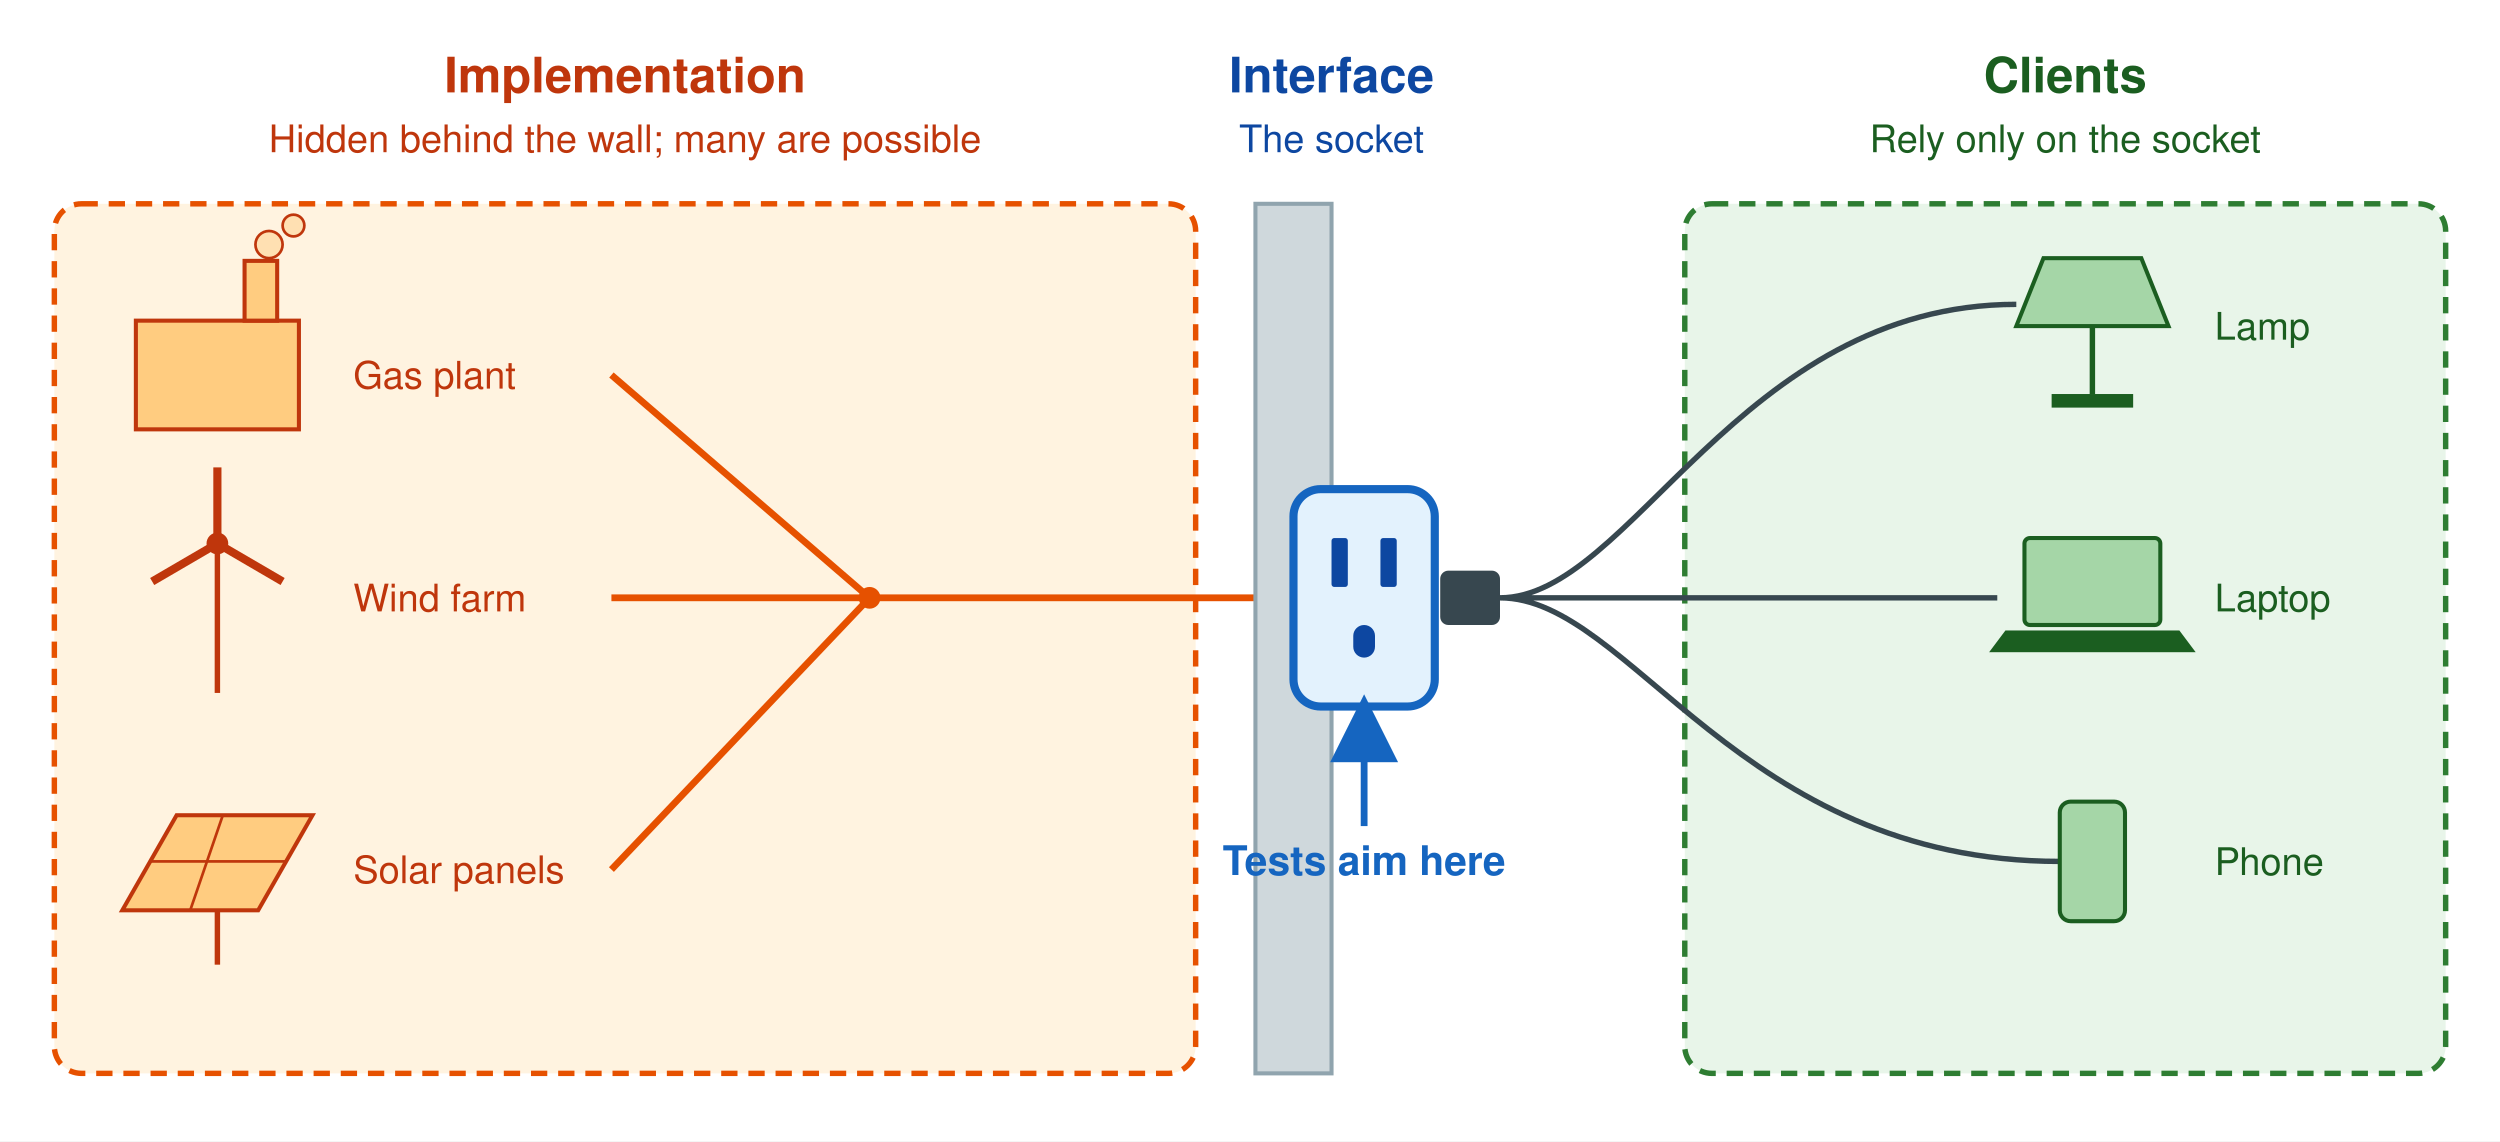
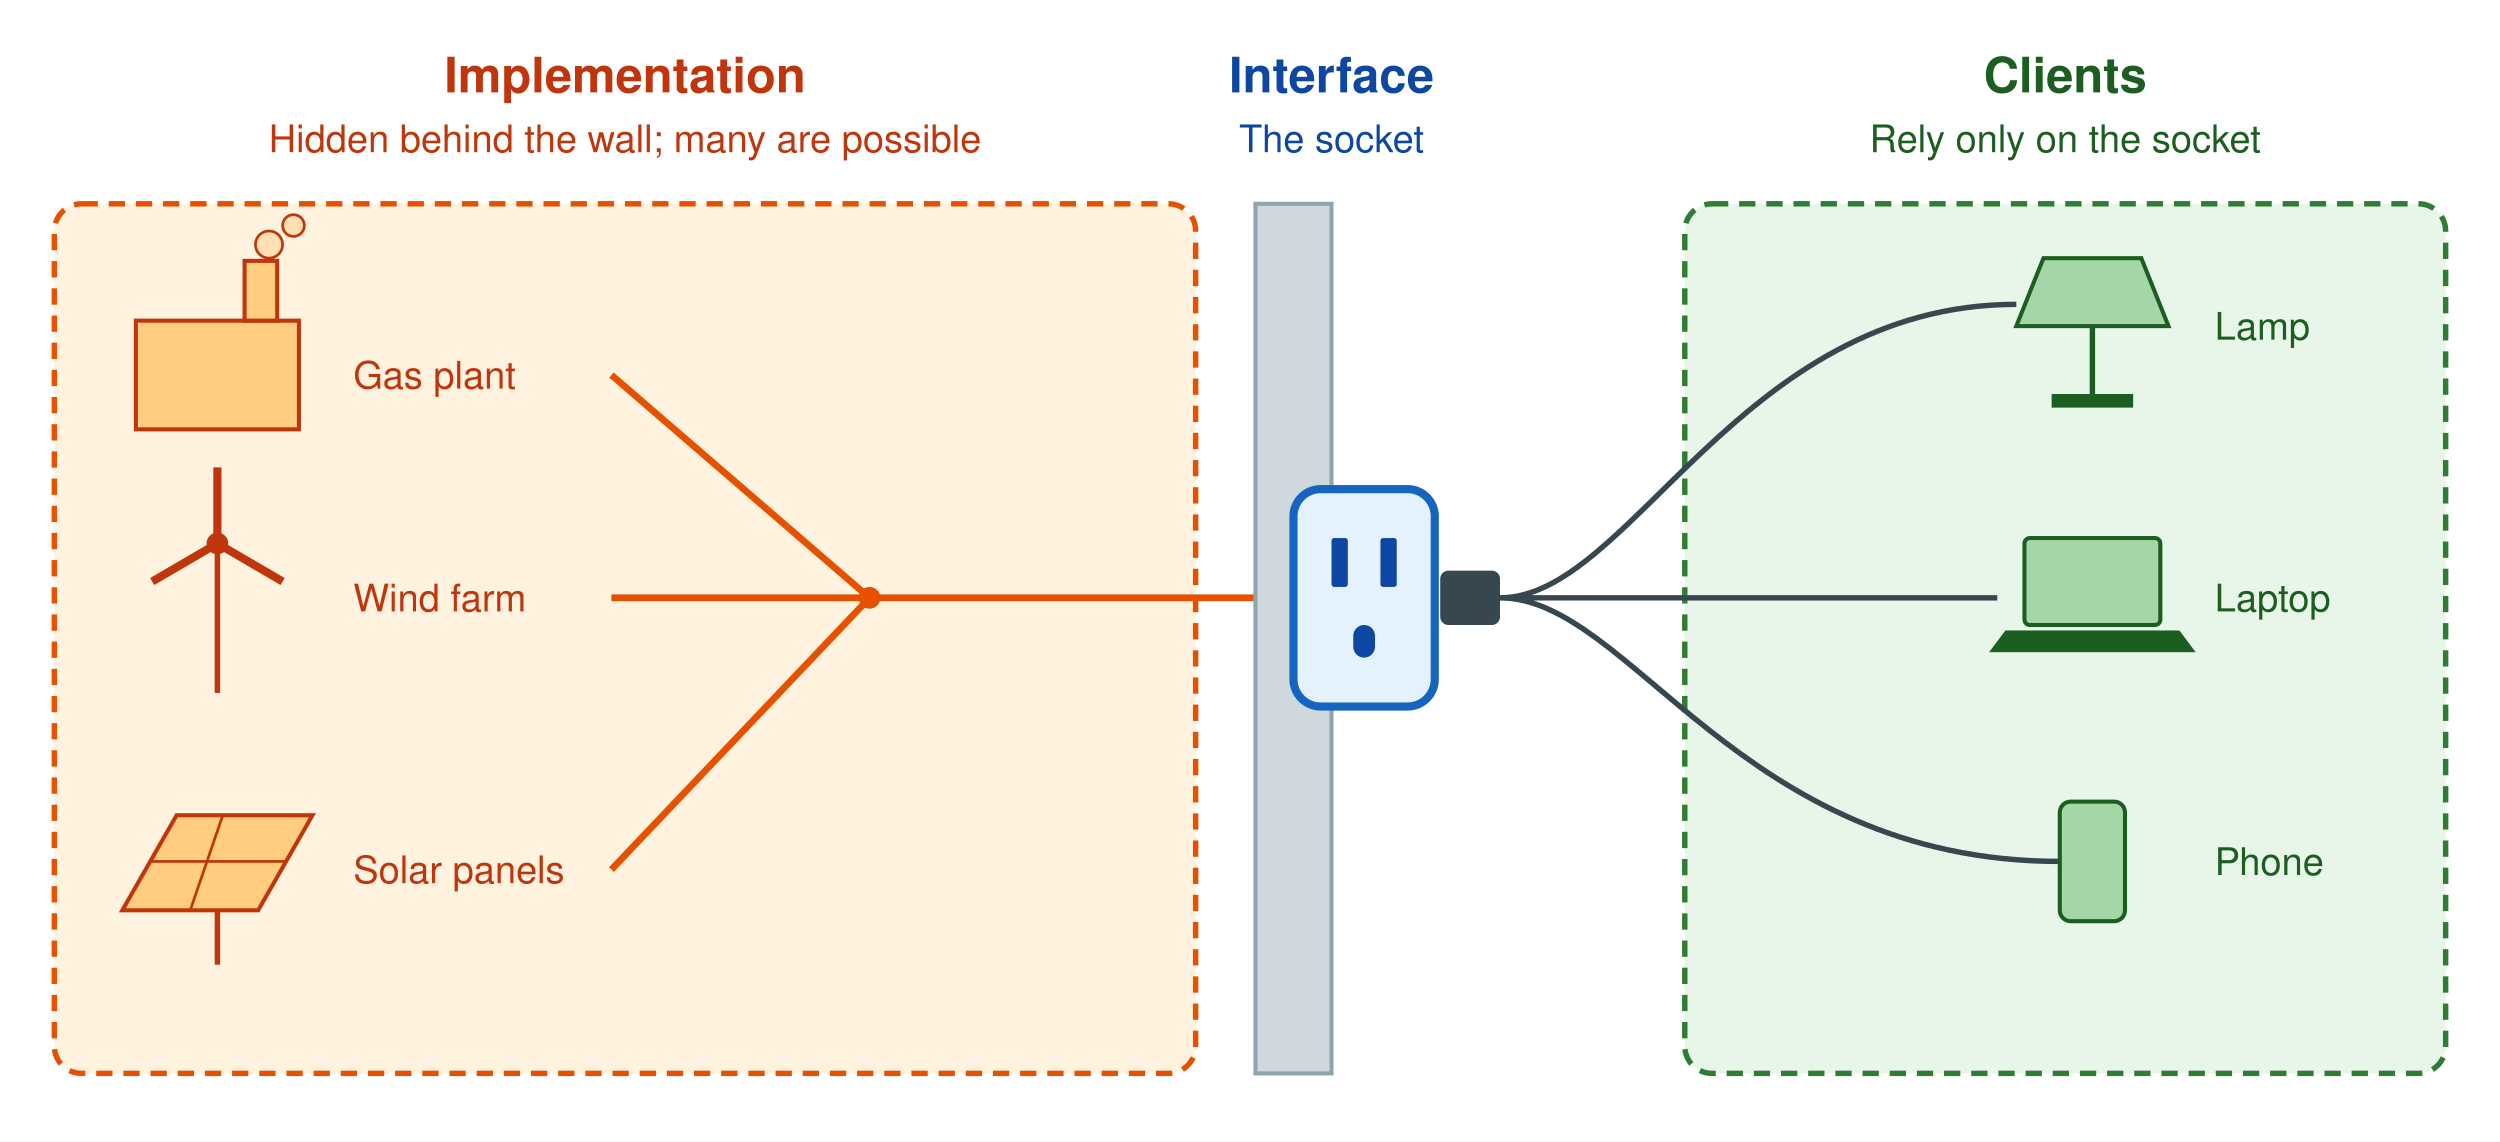
<svg xmlns="http://www.w3.org/2000/svg" viewBox="0 0 920 420" width="920" height="420" font-family="Helvetica, Arial, sans-serif">
  <rect width="920" height="420" fill="#ffffff" />
-   <defs>
-     <marker id="aim" markerWidth="10" markerHeight="10" refX="5" refY="5" orient="auto">
-       <path d="M0,0 L10,5 L0,10 z" fill="#1565c0" />
-     </marker>
-   </defs>
  <text x="230" y="34" text-anchor="middle" font-size="18" font-weight="bold" fill="#bf360c">Implementation</text>
  <text x="230" y="56" text-anchor="middle" font-size="14" fill="#bf360c">Hidden behind the wall; many are possible</text>
  <text x="490" y="34" text-anchor="middle" font-size="18" font-weight="bold" fill="#0d47a1">Interface</text>
  <text x="490" y="56" text-anchor="middle" font-size="14" fill="#0d47a1">The socket</text>
  <text x="760" y="34" text-anchor="middle" font-size="18" font-weight="bold" fill="#1b5e20">Clients</text>
  <text x="760" y="56" text-anchor="middle" font-size="14" fill="#1b5e20">Rely only on the socket</text>
  <g id="implementation">
    <rect x="20" y="75" width="420" height="320" rx="10" fill="#fff3e0" stroke="#e65100" stroke-width="2" stroke-dasharray="6 4" />
    <rect x="50" y="118" width="60" height="40" fill="#ffcc80" stroke="#bf360c" stroke-width="1.5" />
    <rect x="90" y="96" width="12" height="22" fill="#ffcc80" stroke="#bf360c" stroke-width="1.5" />
    <circle cx="99" cy="90" r="5" fill="#ffe0b2" stroke="#bf360c" />
    <circle cx="108" cy="83" r="4" fill="#ffe0b2" stroke="#bf360c" />
    <text x="130" y="143" font-size="14" fill="#bf360c">Gas plant</text>
    <line x1="80" y1="200" x2="80" y2="255" stroke="#bf360c" stroke-width="2" />
    <line x1="80" y1="200" x2="80" y2="172" stroke="#bf360c" stroke-width="3" />
    <line x1="80" y1="200" x2="104" y2="214" stroke="#bf360c" stroke-width="3" />
    <line x1="80" y1="200" x2="56" y2="214" stroke="#bf360c" stroke-width="3" />
    <circle cx="80" cy="200" r="4" fill="#bf360c" />
    <text x="130" y="225" font-size="14" fill="#bf360c">Wind farm</text>
    <polygon points="45,335 65,300 115,300 95,335" fill="#ffcc80" stroke="#bf360c" stroke-width="1.5" />
    <line x1="55" y1="317" x2="105" y2="317" stroke="#bf360c" />
    <line x1="82" y1="300" x2="70" y2="335" stroke="#bf360c" />
    <line x1="80" y1="335" x2="80" y2="355" stroke="#bf360c" stroke-width="2" />
    <text x="130" y="325" font-size="14" fill="#bf360c">Solar panels</text>
    <path d="M225,138 L320,220 M225,220 L320,220 M225,320 L320,220 M320,220 L462,220" fill="none" stroke="#e65100" stroke-width="2.5" />
    <circle cx="320" cy="220" r="4" fill="#e65100" />
  </g>
  <g id="interface">
    <rect x="462" y="75" width="28" height="320" fill="#cfd8dc" stroke="#90a4ae" stroke-width="1.5" />
    <rect x="476" y="180" width="52" height="80" rx="10" fill="#e3f2fd" stroke="#1565c0" stroke-width="3" />
    <rect x="490" y="198" width="6" height="18" rx="1" fill="#0d47a1" />
    <rect x="508" y="198" width="6" height="18" rx="1" fill="#0d47a1" />
    <rect x="498" y="230" width="8" height="12" rx="4" fill="#0d47a1" />
-     <text x="502" y="322" text-anchor="middle" font-size="15" font-weight="bold" fill="#1565c0">Tests aim here</text>
-     <line x1="502" y1="304" x2="502" y2="268" stroke="#1565c0" stroke-width="2.5" marker-end="url(#aim)" />
  </g>
  <g id="clients">
    <rect x="620" y="75" width="280" height="320" rx="10" fill="#e8f5e9" stroke="#2e7d32" stroke-width="2" stroke-dasharray="6 4" />
    <rect x="530" y="210" width="22" height="20" rx="3" fill="#37474f" />
    <path d="M552,220 C600,220 640,112 742,112 M552,220 L735,220 M552,220 C600,220 640,317 758,317" fill="none" stroke="#37474f" stroke-width="2" />
    <polygon points="752,95 788,95 798,120 742,120" fill="#a5d6a7" stroke="#1b5e20" stroke-width="1.5" />
    <line x1="770" y1="120" x2="770" y2="145" stroke="#1b5e20" stroke-width="2" />
    <rect x="755" y="145" width="30" height="5" fill="#1b5e20" />
    <text x="815" y="125" font-size="14" fill="#1b5e20">Lamp</text>
    <rect x="745" y="198" width="50" height="32" rx="2" fill="#a5d6a7" stroke="#1b5e20" stroke-width="1.5" />
    <polygon points="738,232 802,232 808,240 732,240" fill="#1b5e20" />
    <text x="815" y="225" font-size="14" fill="#1b5e20">Laptop</text>
    <rect x="758" y="295" width="24" height="44" rx="4" fill="#a5d6a7" stroke="#1b5e20" stroke-width="1.5" />
    <text x="815" y="322" font-size="14" fill="#1b5e20">Phone</text>
  </g>
</svg>
